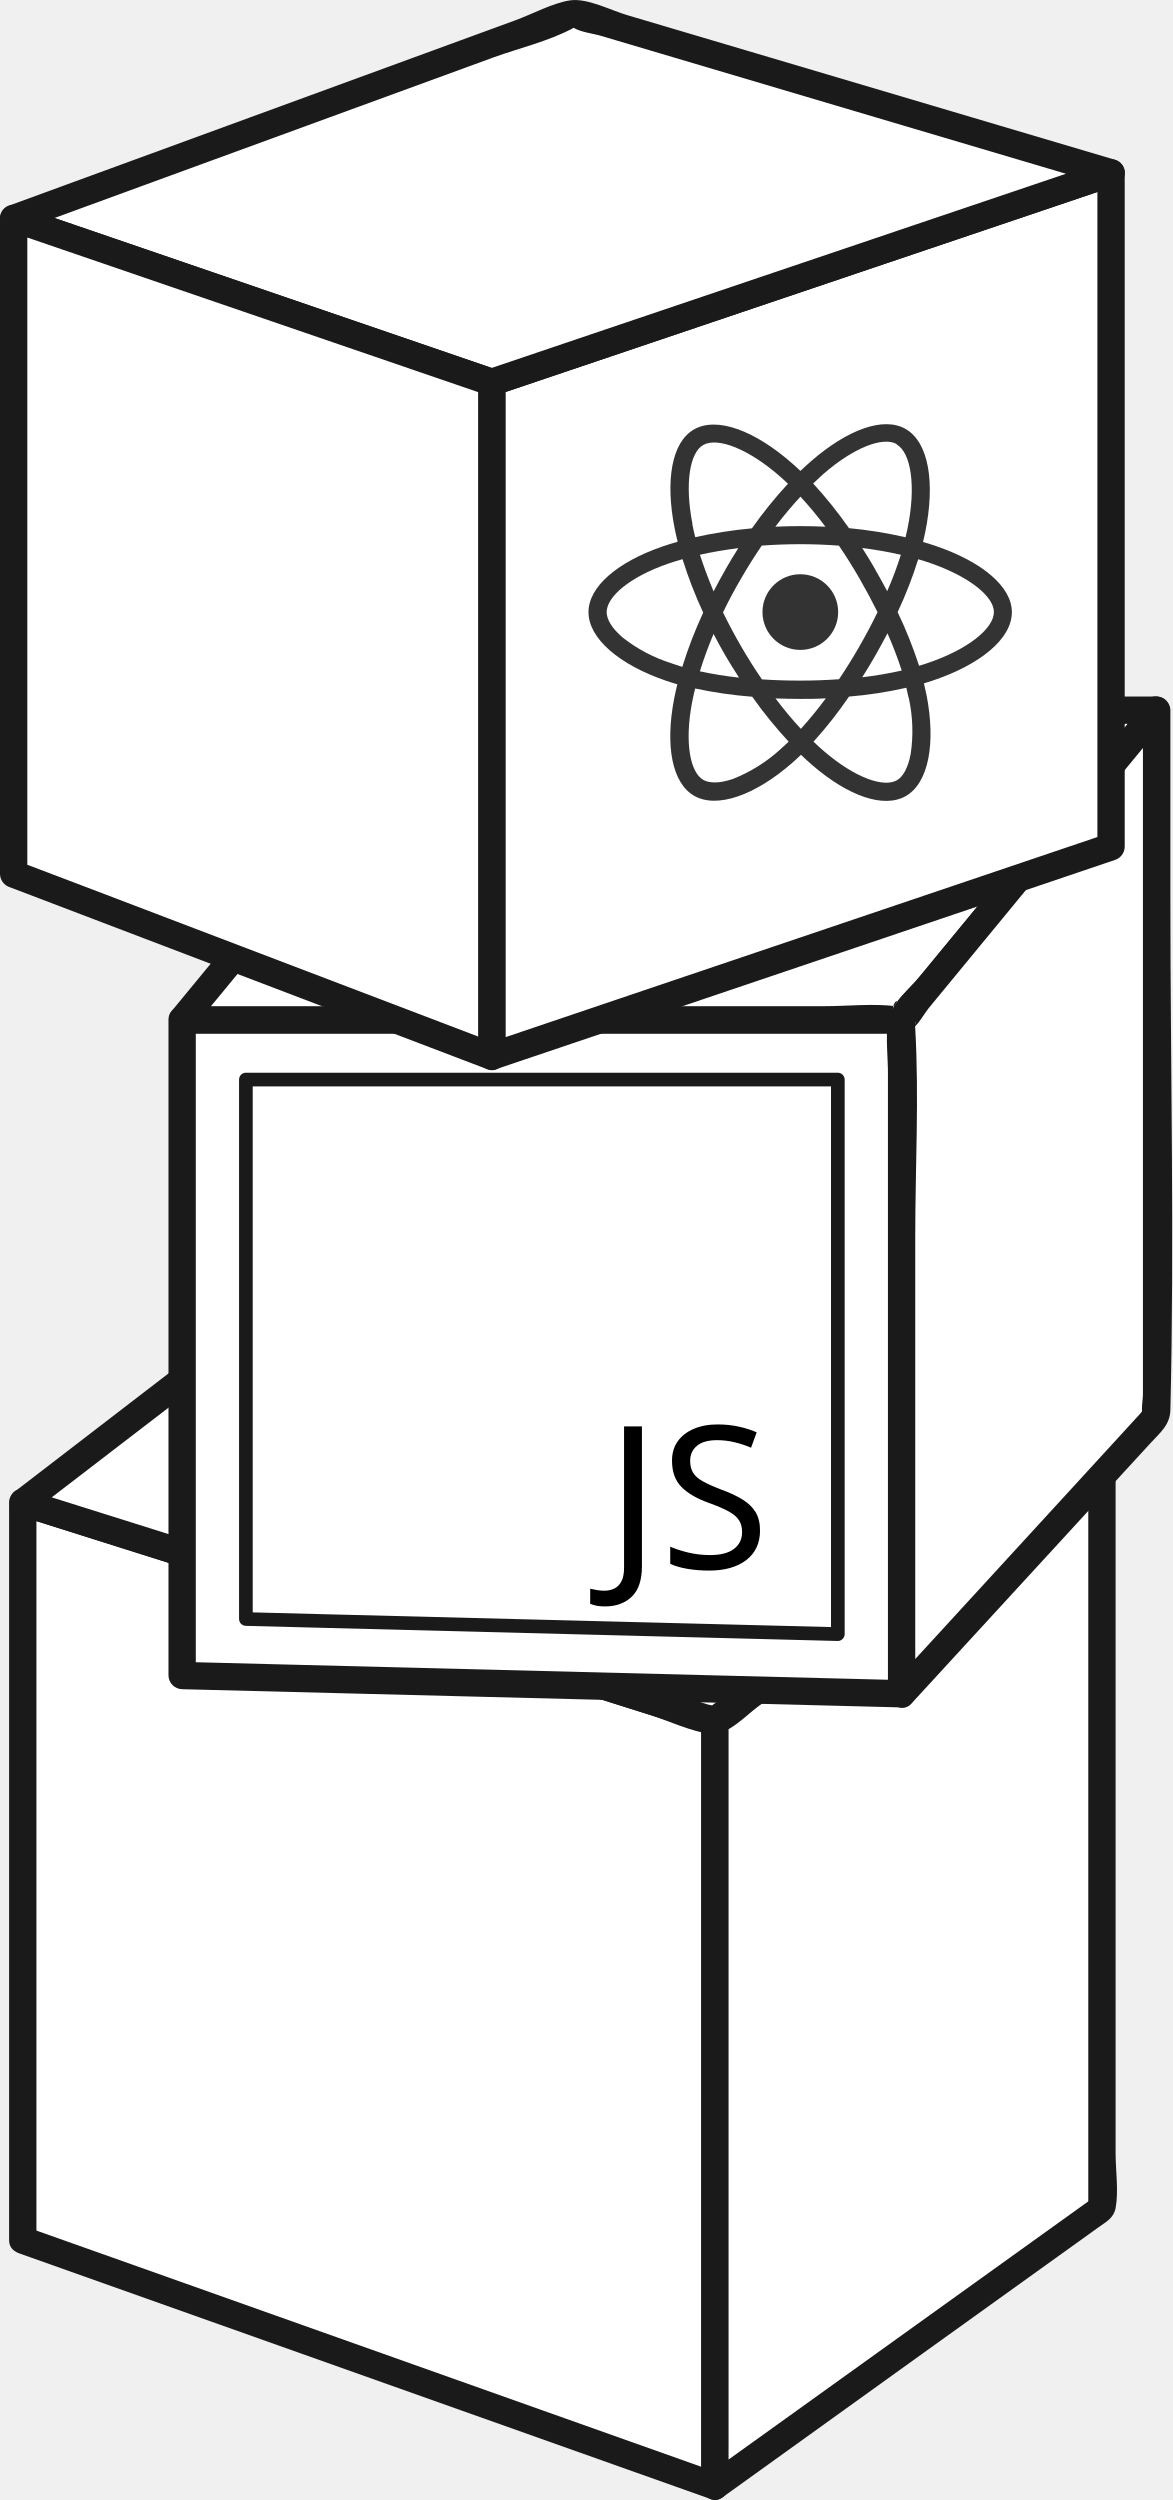
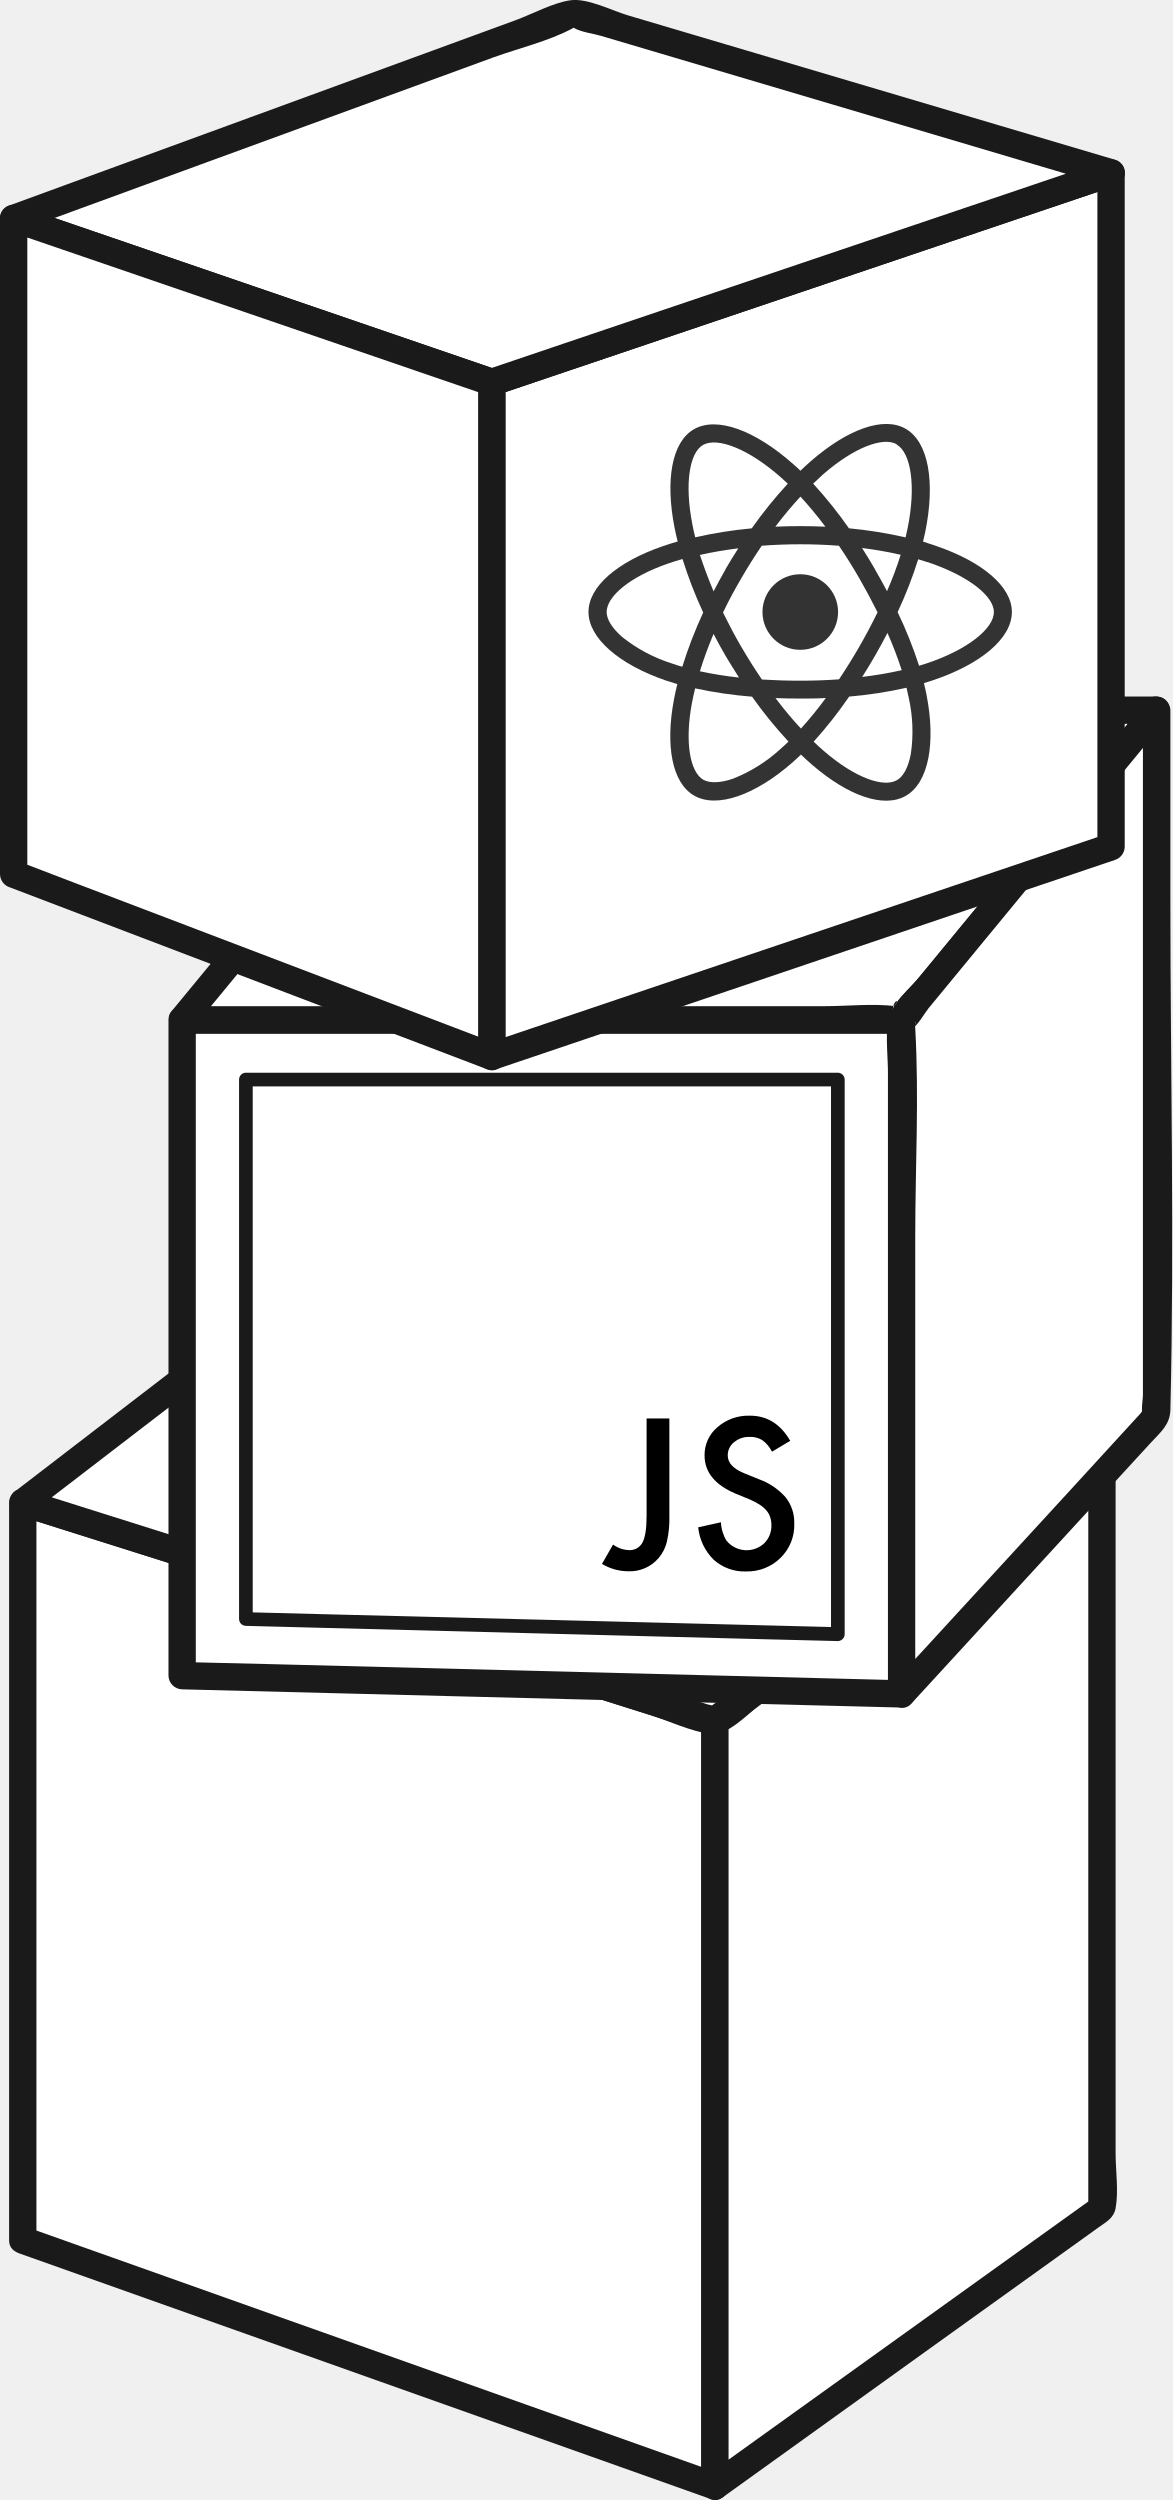
- <svg xmlns="http://www.w3.org/2000/svg" id="Layer_1" data-name="Layer 1" viewBox="0 0 257.4 549.03">
+ <svg xmlns="http://www.w3.org/2000/svg" viewBox="0 0 257.4 549.03">
  <defs>
-     <style>.cls-1{fill:#fff;}.cls-2{fill:#1a1a1a;}.cls-3{fill:#333;}.cls-4{font-size:43.73px;font-family:Futura-Medium, Futura;font-weight:500;}</style>
+     <style>.cls-1{fill:#fff;}.cls-2{fill:#1a1a1a;}.cls-3{fill:#333;}</style>
  </defs>
-   <polygon class="cls-1" points="5 491.97 5 329.97 157 377.97 157 545.97 5 491.97" />
-   <path class="cls-2" d="M75,567V405l-3.8,2.89,133,42,19,6L221,453V621l3.8-2.89L91.48,570.74,72.8,564.11c-3.65-1.3-5.22,4.5-1.6,5.78l133.32,47.37,18.68,6.63A3,3,0,0,0,227,621V453a3.07,3.07,0,0,0-2.2-2.89l-133-42-19-6A3,3,0,0,0,69,405V567C69,570.86,75,570.87,75,567Z" transform="translate(-67 -75.03)" />
-   <polygon class="cls-1" points="157 377.97 242 315.97 242 484.97 157 545.97 157 377.97" />
-   <path class="cls-2" d="M225.51,455.59l74.34-54.22,10.66-7.78L306,391V560l1.49-2.59-74.21,53.26-10.79,7.74L227,621V453c0-3.86-6-3.87-6,0V621c0,2.11,2.61,4,4.51,2.59l44.53-32,29.68-21.3,8.61-6.18c1.65-1.18,3.27-2,3.67-4.16.69-3.75,0-8.26,0-12V391c0-2.1-2.62-4-4.51-2.59l-74.34,54.22-10.66,7.78C219.4,452.66,222.39,457.87,225.51,455.59Z" transform="translate(-67 -75.03)" />
-   <polygon class="cls-1" points="5 329.97 91 263.97 242 315.97 157 377.97 5 329.97" />
-   <path class="cls-2" d="M73.51,407.59l41-31.48,28.93-22.21,10.39-8c1.07-.82,4.83-2.77,5.31-4.08.39-1.06-1.67.45-1.81.1.08.19,1.24.4,1.43.49,2.11.95,4.46,1.54,6.65,2.29l25.17,8.67,71.58,24.65,46,15.84-.71-5.48-41.7,30.41L237.31,439.6,227,447.14c-.39.28-4.44,2.72-4.39,3.2-.07-.67,2.73.54,1.84-.35a6.31,6.31,0,0,0-1.93-.61L215.07,447l-25.94-8.2-70.89-22.38L72.8,402.11c-3.69-1.17-5.27,4.62-1.6,5.78l110,34.75,28.51,9c4.2,1.33,8.87,3.58,13.26,4.19,3.76.53,8.25-4.43,11-6.46l26.73-19.51,49.73-36.27a3,3,0,0,0-.71-5.48L199.21,350l-28.16-9.69c-3.8-1.31-8.22-3.67-12.22-4.21s-9.23,5.58-12,7.71l-27.42,21L70.49,402.41C67.46,404.73,70.45,409.94,73.51,407.59Z" transform="translate(-67 -75.03)" />
-   <polygon class="cls-1" points="40 223.97 198 223.97 198 371.97 40 367.97 40 223.97" />
-   <path class="cls-2" d="M107,302H265l-3-3V447l3-3-138.67-3.51L107,440l3,3V299c0-3.86-6-3.87-6,0V443a3.06,3.06,0,0,0,3,3l138.67,3.51L265,450a3,3,0,0,0,3-3V299a3,3,0,0,0-3-3H107C103.14,296,103.13,302,107,302Z" transform="translate(-67 -75.03)" />
-   <polygon class="cls-1" points="40 223.97 96 155.97 254 155.97 198 223.97 40 223.97" />
-   <path class="cls-2" d="M109.12,301.12l31.47-38.21,19.34-23.48c1.33-1.62,4-3.8,4.74-5.76.7-1.78-1,1.3-1.59.33,0,.09,1,0,1.09,0,5,.73,10.63,0,15.65,0H321l-2.12-5.12-31.47,38.21L267.88,290.8c-1.19,1.45-4.05,3.79-4.61,5.6-.61,2,.11-3.82,1.66-.4a6.75,6.75,0,0,0-1.19,0c-5.08-.62-10.64,0-15.75,0H107c-3.86,0-3.87,6,0,6H262.14c3.31,0,4.68-.51,6.83-3.13l16.54-20.08,37.61-45.67c1.59-1.93.66-5.12-2.12-5.12H165.88c-3.43,0-4.76.58-7,3.28l-16.41,19.93-37.61,45.67C102.44,299.84,106.66,304.11,109.12,301.12Z" transform="translate(-67 -75.03)" />
-   <polygon class="cls-1" points="198 371.97 198 223.97 254 155.97 254 310.97 198 371.97" />
-   <path class="cls-2" d="M268,447V346.53c0-15.11.86-30.5,0-45.59-.19-3.31.52-.27-.76,0,1-.24,3-3.64,3.63-4.41l17.06-20.72,35.19-42.73L318,231V381.41c0,.81-.48,3.56,0,4.23.6.85.26-1.65.78-1.66-.29,0-1.16,1.27-1.35,1.48l-16,17.46-38.52,42c-2.61,2.84,1.62,7.09,4.24,4.24l33.35-36.32,19.16-20.88c2.18-2.37,4.29-4,4.37-7.31.9-37.37,0-74.86,0-112.24V231c0-2.42-3.41-4.2-5.12-2.12l-30.21,36.68-19.39,23.55c-2.21,2.68-6.72,6.43-7.28,10-.59,3.79,0,8.14,0,12V447C262,450.86,268,450.87,268,447Z" transform="translate(-67 -75.03)" />
-   <polygon class="cls-1" points="54 237.08 184 237.08 184 358.85 54 355.56 54 237.08" />
-   <path class="cls-2" d="M121,313.61H251l-1.5-1.5V433.89l1.5-1.5L137,429.5l-16-.41,1.5,1.5V312.11a1.5,1.5,0,0,0-3,0V430.59a1.52,1.52,0,0,0,1.5,1.5L235,435l16,.41a1.52,1.52,0,0,0,1.5-1.5V312.11a1.52,1.52,0,0,0-1.5-1.5H121A1.5,1.5,0,0,0,121,313.61Z" transform="translate(-67 -75.03)" />
-   <polygon class="cls-1" points="108 83.97 108 231.97 244 185.97 244 37.97 108 83.97" />
-   <path class="cls-2" d="M172,159V307a3,3,0,0,0,3.8,2.89L295,269.59l16.84-5.7A3.08,3.08,0,0,0,314,261V113a3,3,0,0,0-3.8-2.89L191,150.41l-16.84,5.7c-3.64,1.23-2.07,7,1.6,5.78L295,121.59l16.84-5.7L308,113V261l2.2-2.89L191,298.41l-16.84,5.7L178,307V159C178,155.14,172,155.13,172,159Z" transform="translate(-67 -75.03)" />
-   <polygon class="cls-1" points="108 83.97 3 47.97 126 2.97 244 37.97 108 83.97" />
-   <path class="cls-2" d="M175.8,156.11,84,124.63,70.8,120.11v5.78L175.45,87.61c5.55-2,12-3.53,17.24-6.31,1.93-1-.85-.84.24-.19,1.63,1,4.27,1.26,6.08,1.8l60.3,17.89,50.89,15.09v-5.78L191,150.41l-16.84,5.7c-3.64,1.23-2.07,7,1.6,5.78L295,121.59l16.84-5.7a3,3,0,0,0,0-5.78L204.87,78.39c-3.54-1-8.86-3.85-12.67-3.28s-8.26,3-12,4.37l-63,23.06-48,17.57a3,3,0,0,0,0,5.78L161,157.37l13.18,4.52C177.86,163.15,179.43,157.35,175.8,156.11Z" transform="translate(-67 -75.03)" />
-   <polygon class="cls-1" points="108 83.97 108 231.97 3 191.97 3 47.97 108 83.97" />
-   <path class="cls-2" d="M172,159V307l3.8-2.89L83.69,269,70.8,264.11,73,267V123l-3.8,2.89L161,157.37l13.18,4.52c3.66,1.26,5.23-4.54,1.6-5.78L84,124.63,70.8,120.11A3,3,0,0,0,67,123V267a3.1,3.1,0,0,0,2.2,2.89L161.31,305l12.89,4.91c1.86.71,3.8-1.09,3.8-2.89V159C178,155.14,172,155.13,172,159Z" transform="translate(-67 -75.03)" />
-   <path class="cls-1" d="M190.29,209.4c0,7.91,7.72,15.29,19.9,19.46-2.44,12.23-.44,22.1,6.23,25.94,6.85,3.95,17.05,1.22,26.74-7.25,9.44,8.13,19,11.32,25.64,7.47,6.84-4,8.93-14.5,6.43-27.12,12.68-4.19,19.77-10.48,19.77-18.5,0-7.72-7.74-14.4-19.75-18.54,2.69-13.14.42-22.76-6.53-26.76-6.69-3.86-16.34-.5-25.92,7.84-10-8.85-19.53-11.55-26.46-7.54-6.69,3.87-8.59,13.91-6.15,26.38C198.42,194.88,190.29,201.71,190.29,209.4Z" transform="translate(-67 -75.03)" />
-   <path class="cls-3" d="M272.71,195c-1-.34-2-.65-3-.94.16-.68.32-1.36.46-2.05,2.27-11,.78-19.86-4.28-22.77-4.85-2.8-12.78.12-20.79,7.09-.79.69-1.56,1.4-2.32,2.12-.5-.48-1-.95-1.54-1.42-8.4-7.46-16.81-10.6-21.87-7.67-4.84,2.8-6.28,11.13-4.24,21.56.2,1,.43,2.06.69,3.08-1.19.34-2.34.7-3.44,1.08-9.85,3.43-16.14,8.81-16.14,14.39,0,5.77,6.75,11.55,17,15.05.83.28,1.67.55,2.51.79-.27,1.1-.52,2.2-.73,3.32-1.94,10.24-.42,18.37,4.41,21.16,5,2.88,13.37-.08,21.53-7.21.65-.56,1.29-1.16,1.94-1.79.82.79,1.66,1.55,2.51,2.29,7.91,6.81,15.71,9.55,20.54,6.76,5-2.89,6.61-11.63,4.51-22.26-.16-.81-.35-1.64-.56-2.48l1.73-.54c10.66-3.54,17.59-9.25,17.59-15.09,0-5.6-6.49-11-16.53-14.47Z" transform="translate(-67 -75.03)" />
-   <path class="cls-1" d="M270.4,220.75c-.51.17-1,.34-1.56.49a95,95,0,0,0-4.71-11.78,92.4,92.4,0,0,0,4.52-11.61c1,.28,1.88.57,2.77.88,8.6,3,13.85,7.34,13.85,10.71,0,3.6-5.67,8.26-14.87,11.31Zm-3.82,7.57A33.84,33.84,0,0,1,267,240.6c-.56,3-1.67,5-3,5.77-2.93,1.69-9.2-.51-16-6.33-.78-.66-1.56-1.38-2.34-2.13a92.07,92.07,0,0,0,7.79-9.9,91.59,91.59,0,0,0,12.6-1.94c.19.77.35,1.52.5,2.25ZM228,246.08c-2.87,1-5.15,1-6.53.24-2.93-1.69-4.15-8.22-2.49-17,.2-1,.43-2.07.68-3.09a93,93,0,0,0,12.54,1.81,95.41,95.41,0,0,0,8,9.87c-.58.56-1.17,1.1-1.77,1.63A33.92,33.92,0,0,1,228,246.08Zm-13.42-25.35A33.55,33.55,0,0,1,203.7,215c-2.31-2-3.47-3.94-3.47-5.53,0-3.38,5-7.7,13.46-10.64,1.06-.36,2.13-.7,3.2-1a95.22,95.22,0,0,0,4.54,11.74,95.23,95.23,0,0,0-4.59,11.91C216.07,221.23,215.3,221,214.54,220.73Zm4.5-30.6c-1.75-8.94-.59-15.67,2.33-17.36,3.11-1.81,10,.76,17.24,7.2.47.41.93.84,1.4,1.29a95.11,95.11,0,0,0-7.92,9.8A98.12,98.12,0,0,0,219.68,193c-.24-1-.45-1.9-.64-2.86Zm40.11,9.9q-1.36-2.35-2.83-4.65a85.78,85.78,0,0,1,8.48,1.48c-.8,2.57-1.8,5.26-3,8-.86-1.63-1.76-3.24-2.68-4.84ZM242.79,184.1a84.18,84.18,0,0,1,5.48,6.6c-3.67-.17-7.33-.17-11,0,1.81-2.38,3.66-4.59,5.52-6.6Zm-16.46,16c-.91,1.58-1.79,3.18-2.62,4.81-1.16-2.75-2.15-5.45-3-8.05,2.65-.59,5.48-1.08,8.43-1.45Q227.7,197.68,226.33,200.06Zm2.94,23.74a83.55,83.55,0,0,1-8.57-1.38c.82-2.65,1.83-5.41,3-8.21.84,1.62,1.72,3.23,2.64,4.81S228.26,222.23,229.27,223.8Zm13.63,11.27c-1.88-2-3.76-4.28-5.59-6.7,1.78.07,3.59.11,5.44.11s3.77,0,5.61-.13A85.7,85.7,0,0,1,242.9,235.07Zm19-21a84,84,0,0,1,3.13,8.18,86.49,86.49,0,0,1-8.68,1.48q1.49-2.34,2.86-4.74t2.69-4.92ZM255.73,217q-2.11,3.68-4.47,7.2c-2.75.19-5.61.3-8.51.3s-5.71-.09-8.42-.27c-1.61-2.34-3.12-4.75-4.55-7.21s-2.74-4.94-4-7.49q1.83-3.82,4-7.5h0c1.41-2.45,2.92-4.84,4.51-7.18,2.77-.2,5.6-.31,8.47-.31s5.72.11,8.48.32q2.37,3.49,4.48,7.15t4,7.46q-1.86,3.84-4,7.53Zm8.19-44.36c3.11,1.79,4.33,9,2.37,18.53-.13.62-.27,1.24-.42,1.85a95.12,95.12,0,0,0-12.43-2,94.4,94.4,0,0,0-7.86-9.81c.69-.67,1.41-1.33,2.14-2,6.86-6,13.28-8.34,16.2-6.65Z" transform="translate(-67 -75.03)" />
-   <path class="cls-3" d="M242.75,201.14a8.31,8.31,0,1,1-8.3,8.3,8.3,8.3,0,0,1,8.3-8.3" transform="translate(-67 -75.03)" />
-   <text class="cls-4" transform="translate(133.02 344.48)">JS</text>
+   <g id="Layer_2" data-name="Layer 2">
+     <g id="Layer_1-2" data-name="Layer 1">
+       <polygon class="cls-1" points="5 491.97 5 329.97 157 377.97 157 545.97 5 491.97" />
+       <path class="cls-2" d="M8,492V330l-3.8,2.89,133,42,19,6L154,378V546l3.8-2.9L24.48,495.71,5.8,489.07c-3.65-1.29-5.22,4.5-1.6,5.79l133.32,47.36,18.68,6.64A3,3,0,0,0,160,546V378a3.09,3.09,0,0,0-2.2-2.9l-133-42-19-6A3,3,0,0,0,2,330V492C2,495.83,8,495.83,8,492Z" />
+       <polygon class="cls-1" points="157 377.97 242 315.97 242 484.97 157 545.97 157 377.97" />
+       <path class="cls-2" d="M158.51,380.56l74.34-54.22,10.66-7.78L239,316V485l1.49-2.59-74.21,53.25-10.79,7.75L160,546V378c0-3.86-6-3.87-6,0V546c0,2.11,2.61,3.95,4.51,2.59l44.53-32,29.68-21.3,8.61-6.18c1.65-1.18,3.27-2,3.67-4.16.69-3.75,0-8.27,0-12.06V316c0-2.1-2.62-4-4.51-2.59L166.15,367.6l-10.66,7.78C152.4,377.63,155.39,382.84,158.51,380.56Z" />
+       <polygon class="cls-1" points="5 329.97 91 263.97 242 315.97 157 377.97 5 329.97" />
+       <path class="cls-2" d="M6.51,332.56l41-31.49,28.93-22.2,10.39-8c1.07-.82,4.83-2.77,5.31-4.08.39-1.07-1.67.44-1.81.09.08.2,1.24.41,1.43.5,2.11.94,4.46,1.53,6.65,2.28l25.17,8.67L195.19,303l46,15.85-.71-5.48-41.7,30.41-28.48,20.77L160,372.1c-.39.29-4.44,2.73-4.39,3.21-.07-.68,2.73.54,1.84-.36a6.91,6.91,0,0,0-1.93-.61L148.07,372l-25.94-8.19L51.24,341.42,5.8,327.07c-3.69-1.16-5.27,4.63-1.6,5.79l110,34.75,28.51,9c4.2,1.33,8.87,3.58,13.26,4.19,3.76.52,8.25-4.43,11-6.47l26.73-19.5,49.73-36.27a3.05,3.05,0,0,0-.71-5.49L132.21,275l-28.16-9.7c-3.8-1.3-8.22-3.67-12.22-4.21s-9.23,5.58-12,7.71l-27.42,21L3.49,327.38C.46,329.69,3.45,334.91,6.51,332.56Z" />
+       <polygon class="cls-1" points="40 223.97 198 223.97 198 371.97 40 367.97 40 223.97" />
+       <path class="cls-2" d="M40,227H198l-3-3V372l3-3L59.33,365.46,40,365l3,3V224c0-3.86-6-3.87-6,0V368a3.06,3.06,0,0,0,3,3l138.67,3.51L198,375a3,3,0,0,0,3-3V224a3,3,0,0,0-3-3H40C36.14,221,36.13,227,40,227Z" />
+       <polygon class="cls-1" points="40 223.97 96 155.97 254 155.97 198 223.97 40 223.97" />
+       <path class="cls-2" d="M42.12,226.09l31.47-38.21,19.34-23.49c1.33-1.61,4-3.79,4.74-5.76.7-1.77-1,1.31-1.59.34,0,.09,1,0,1.09,0,5,.73,10.63,0,15.65,0H254l-2.12-5.13-31.47,38.21-19.53,23.72c-1.19,1.45-4,3.78-4.61,5.6-.61,2,.11-3.83,1.66-.4a6.75,6.75,0,0,0-1.19,0c-5.08-.63-10.64,0-15.75,0H40c-3.86,0-3.87,6,0,6H195.14c3.31,0,4.68-.51,6.83-3.13l16.54-20.08,37.61-45.67c1.59-1.93.66-5.12-2.12-5.12H98.88c-3.43,0-4.76.58-7,3.27L75.49,176.17,37.88,221.84C35.44,224.8,39.66,229.07,42.12,226.09Z" />
+       <polygon class="cls-1" points="198 371.97 198 223.97 254 155.97 254 310.97 198 371.97" />
+       <path class="cls-2" d="M201,372V271.5c0-15.11.86-30.51,0-45.6-.19-3.31.52-.26-.76,0,1-.25,3-3.64,3.63-4.41l17.06-20.72,35.19-42.73L251,156v150.4c0,.81-.48,3.56,0,4.24.6.84.26-1.65.78-1.66-.29,0-1.16,1.26-1.35,1.47l-16,17.47-38.52,41.95c-2.61,2.85,1.62,7.1,4.24,4.25l33.35-36.33,19.16-20.87c2.18-2.38,4.29-4,4.37-7.32.9-37.36,0-74.86,0-112.23V156c0-2.42-3.41-4.2-5.12-2.13l-30.21,36.69-19.39,23.54c-2.21,2.69-6.72,6.44-7.28,10-.59,3.78,0,8.14,0,11.95V372C195,375.83,201,375.83,201,372Z" />
+       <polygon class="cls-1" points="54 237.08 184 237.08 184 358.85 54 355.56 54 237.08" />
+       <path class="cls-2" d="M54,238.58H184l-1.5-1.5V358.85l1.5-1.5L70,354.47l-16-.41,1.5,1.5V237.08a1.5,1.5,0,0,0-3,0V355.56a1.52,1.52,0,0,0,1.5,1.5L168,360l16,.4a1.52,1.52,0,0,0,1.5-1.5V237.08a1.52,1.52,0,0,0-1.5-1.5H54A1.5,1.5,0,0,0,54,238.58Z" />
+       <polygon class="cls-1" points="108 83.97 108 231.97 244 185.97 244 37.97 108 83.97" />
+       <path class="cls-2" d="M105,84V232a3,3,0,0,0,3.8,2.89L228,194.55l16.84-5.69A3.09,3.09,0,0,0,247,186V38a3,3,0,0,0-3.8-2.9L124,75.38,107.2,81.07c-3.64,1.23-2.07,7,1.6,5.79L228,46.55l16.84-5.69L241,38V186l2.2-2.9L124,223.38l-16.84,5.69L111,232V84C111,80.11,105,80.1,105,84Z" />
+       <polygon class="cls-1" points="108 83.97 3 47.97 126 2.97 244 37.97 108 83.97" />
+       <path class="cls-2" d="M108.8,81.07,17,49.59,3.8,45.07v5.79L108.45,12.57c5.55-2,12-3.52,17.24-6.31,1.93-1-.85-.84.24-.19,1.63,1,4.27,1.27,6.08,1.81l60.3,17.88,50.89,15.1V35.07L124,75.38,107.2,81.07c-3.64,1.23-2.07,7,1.6,5.79L228,46.55l16.84-5.69a3,3,0,0,0,0-5.79L137.87,3.36C134.33,2.31,129-.49,125.2.07s-8.26,3-12,4.38l-63,23.06L2.2,45.07a3,3,0,0,0,0,5.79L94,82.34l13.18,4.52C110.86,88.11,112.43,82.32,108.8,81.07Z" />
+       <polygon class="cls-1" points="108 83.97 108 231.97 3 191.97 3 47.97 108 83.97" />
+       <path class="cls-2" d="M105,84V232l3.8-2.9L16.69,194,3.8,189.07,6,192V48L2.2,50.86,94,82.34l13.18,4.52c3.66,1.25,5.23-4.54,1.6-5.79L17,49.59,3.8,45.07A3,3,0,0,0,0,48V192a3.1,3.1,0,0,0,2.2,2.89L94.31,230l12.89,4.91c1.86.71,3.8-1.1,3.8-2.89V84C111,80.11,105,80.1,105,84Z" />
+       <path class="cls-1" d="M123.29,134.37c0,7.91,7.72,15.29,19.9,19.45-2.44,12.24-.44,22.1,6.23,26,6.85,3.95,17.05,1.21,26.74-7.25,9.44,8.12,19,11.32,25.64,7.47,6.84-4,8.93-14.5,6.43-27.12,12.68-4.19,19.77-10.49,19.77-18.5,0-7.72-7.74-14.41-19.75-18.54,2.69-13.14.42-22.77-6.53-26.77-6.69-3.86-16.34-.49-25.92,7.84-10-8.85-19.53-11.55-26.46-7.53-6.69,3.86-8.59,13.91-6.15,26.37C131.42,119.84,123.29,126.68,123.29,134.37Z" />
+       <path class="cls-3" d="M205.71,119.94c-1-.34-2-.66-3-1,.16-.68.32-1.36.46-2,2.27-11,.78-19.86-4.28-22.78-4.85-2.8-12.78.12-20.79,7.09-.79.69-1.56,1.4-2.32,2.13-.5-.48-1-1-1.54-1.42-8.4-7.46-16.81-10.6-21.87-7.68-4.84,2.81-6.28,11.14-4.24,21.56.2,1,.43,2.06.69,3.08-1.19.34-2.34.7-3.44,1.09-9.85,3.43-16.14,8.81-16.14,14.39,0,5.76,6.75,11.54,17,15.05.83.28,1.67.54,2.51.78-.27,1.1-.52,2.21-.73,3.32-1.94,10.25-.42,18.38,4.41,21.17,5,2.88,13.37-.08,21.53-7.21.65-.57,1.29-1.17,1.94-1.79.82.79,1.66,1.55,2.51,2.29,7.91,6.8,15.71,9.55,20.54,6.75,5-2.89,6.61-11.62,4.51-22.25-.16-.82-.35-1.64-.56-2.49.59-.17,1.16-.35,1.73-.54,10.66-3.53,17.59-9.24,17.59-15.08,0-5.6-6.49-11-16.53-14.47Z" />
+       <path class="cls-1" d="M203.4,145.72l-1.56.49a93.77,93.77,0,0,0-4.71-11.78,93.61,93.61,0,0,0,4.52-11.61c.95.28,1.88.57,2.77.87,8.6,3,13.85,7.34,13.85,10.72,0,3.59-5.67,8.26-14.87,11.31Zm-3.82,7.57a33.79,33.79,0,0,1,.45,12.27c-.56,3-1.67,5-3.05,5.77-2.93,1.7-9.2-.5-15.95-6.32q-1.17-1-2.34-2.13a93.07,93.07,0,0,0,7.79-9.9,93.14,93.14,0,0,0,12.6-1.94c.19.76.35,1.51.5,2.25ZM161,171c-2.87,1-5.15,1-6.53.25-2.93-1.69-4.15-8.23-2.49-17,.2-1,.43-2.06.68-3.08A93,93,0,0,0,165.16,153a95.25,95.25,0,0,0,8,9.86c-.58.56-1.17,1.11-1.77,1.63A33.54,33.54,0,0,1,161,171ZM147.54,145.7a33.74,33.74,0,0,1-10.84-5.76c-2.31-2-3.47-3.94-3.47-5.53,0-3.39,5-7.71,13.46-10.64,1.06-.37,2.13-.7,3.2-1a95.33,95.33,0,0,0,4.54,11.75,95.23,95.23,0,0,0-4.59,11.91C149.07,146.2,148.3,146,147.54,145.7Zm4.5-30.61c-1.75-8.93-.59-15.67,2.33-17.36,3.11-1.8,10,.77,17.24,7.21.47.41.93.84,1.4,1.28a96.35,96.35,0,0,0-7.92,9.81A94.64,94.64,0,0,0,152.68,118c-.24-.95-.45-1.91-.64-2.87ZM192.15,125q-1.36-2.35-2.83-4.65a85.78,85.78,0,0,1,8.48,1.48c-.8,2.57-1.8,5.25-3,8-.86-1.64-1.76-3.25-2.68-4.84Zm-16.36-15.94c1.84,2,3.67,4.21,5.48,6.61-3.67-.17-7.33-.17-11,0,1.81-2.38,3.66-4.6,5.52-6.61Zm-16.46,16c-.91,1.59-1.79,3.19-2.62,4.81-1.16-2.74-2.15-5.44-3-8,2.65-.6,5.48-1.08,8.43-1.45Q160.7,122.65,159.33,125Zm2.94,23.74a83.55,83.55,0,0,1-8.57-1.38c.82-2.65,1.83-5.4,3-8.2q1.26,2.43,2.64,4.81C160.28,145.6,161.26,147.19,162.27,148.76ZM175.9,160c-1.88-2-3.76-4.27-5.59-6.69,1.78.07,3.59.1,5.44.1s3.77,0,5.61-.12A83.66,83.66,0,0,1,175.9,160Zm19-21a86,86,0,0,1,3.13,8.18,83.73,83.73,0,0,1-8.68,1.48c1-1.56,1.94-3.13,2.86-4.73s1.83-3.27,2.69-4.93ZM188.73,142q-2.11,3.66-4.47,7.19c-2.75.2-5.61.3-8.51.3s-5.71-.09-8.42-.26c-1.61-2.35-3.12-4.75-4.55-7.21s-2.74-4.95-4-7.5q1.83-3.81,4-7.49h0c1.41-2.45,2.92-4.84,4.51-7.18,2.77-.21,5.6-.32,8.47-.32s5.72.11,8.48.32q2.37,3.49,4.48,7.16t4,7.46q-1.86,3.83-4,7.53Zm8.19-44.37c3.11,1.8,4.33,9,2.37,18.54-.13.62-.27,1.23-.42,1.85a95.08,95.08,0,0,0-12.43-2,95.47,95.47,0,0,0-7.86-9.81c.69-.67,1.41-1.32,2.14-2,6.86-6,13.28-8.33,16.2-6.65Z" />
+       <path class="cls-3" d="M175.75,126.11a8.3,8.3,0,1,1-8.3,8.3,8.29,8.29,0,0,1,8.3-8.3" />
+       <path d="M147,311.51v21.33a22.75,22.75,0,0,1-.53,5.7,8.57,8.57,0,0,1-1.82,3.61,8.26,8.26,0,0,1-6.62,2.92,11.2,11.2,0,0,1-5.83-1.62l2.44-4.25a6.2,6.2,0,0,0,3.39,1.22,3.14,3.14,0,0,0,3.08-1.69c.6-1.12.89-3.09.89-5.89V311.51Z" />
+       <path d="M173.54,316.42l-4,2.39a7,7,0,0,0-2.16-2.56,5,5,0,0,0-2.75-.69,5.09,5.09,0,0,0-3.44,1.18,3.65,3.65,0,0,0-1.37,2.9q0,2.42,3.59,3.89l3.29,1.34a14.16,14.16,0,0,1,5.87,4,8.88,8.88,0,0,1,1.86,5.73,10,10,0,0,1-3,7.51,10.37,10.37,0,0,1-7.58,3,10.08,10.08,0,0,1-7.08-2.54,11.65,11.65,0,0,1-3.44-7.15l5-1.11a8.45,8.45,0,0,0,1.19,4,5.68,5.68,0,0,0,8.35.58,5.38,5.38,0,0,0,1.54-3.95,5.46,5.46,0,0,0-.27-1.76,4.3,4.3,0,0,0-.83-1.47,6.81,6.81,0,0,0-1.46-1.26,13.66,13.66,0,0,0-2.14-1.13L161.5,328q-6.76-2.87-6.77-8.37a7.93,7.93,0,0,1,2.84-6.21,10.26,10.26,0,0,1,7.07-2.52Q170.34,310.87,173.54,316.42Z" />
+     </g>
+   </g>
</svg>
